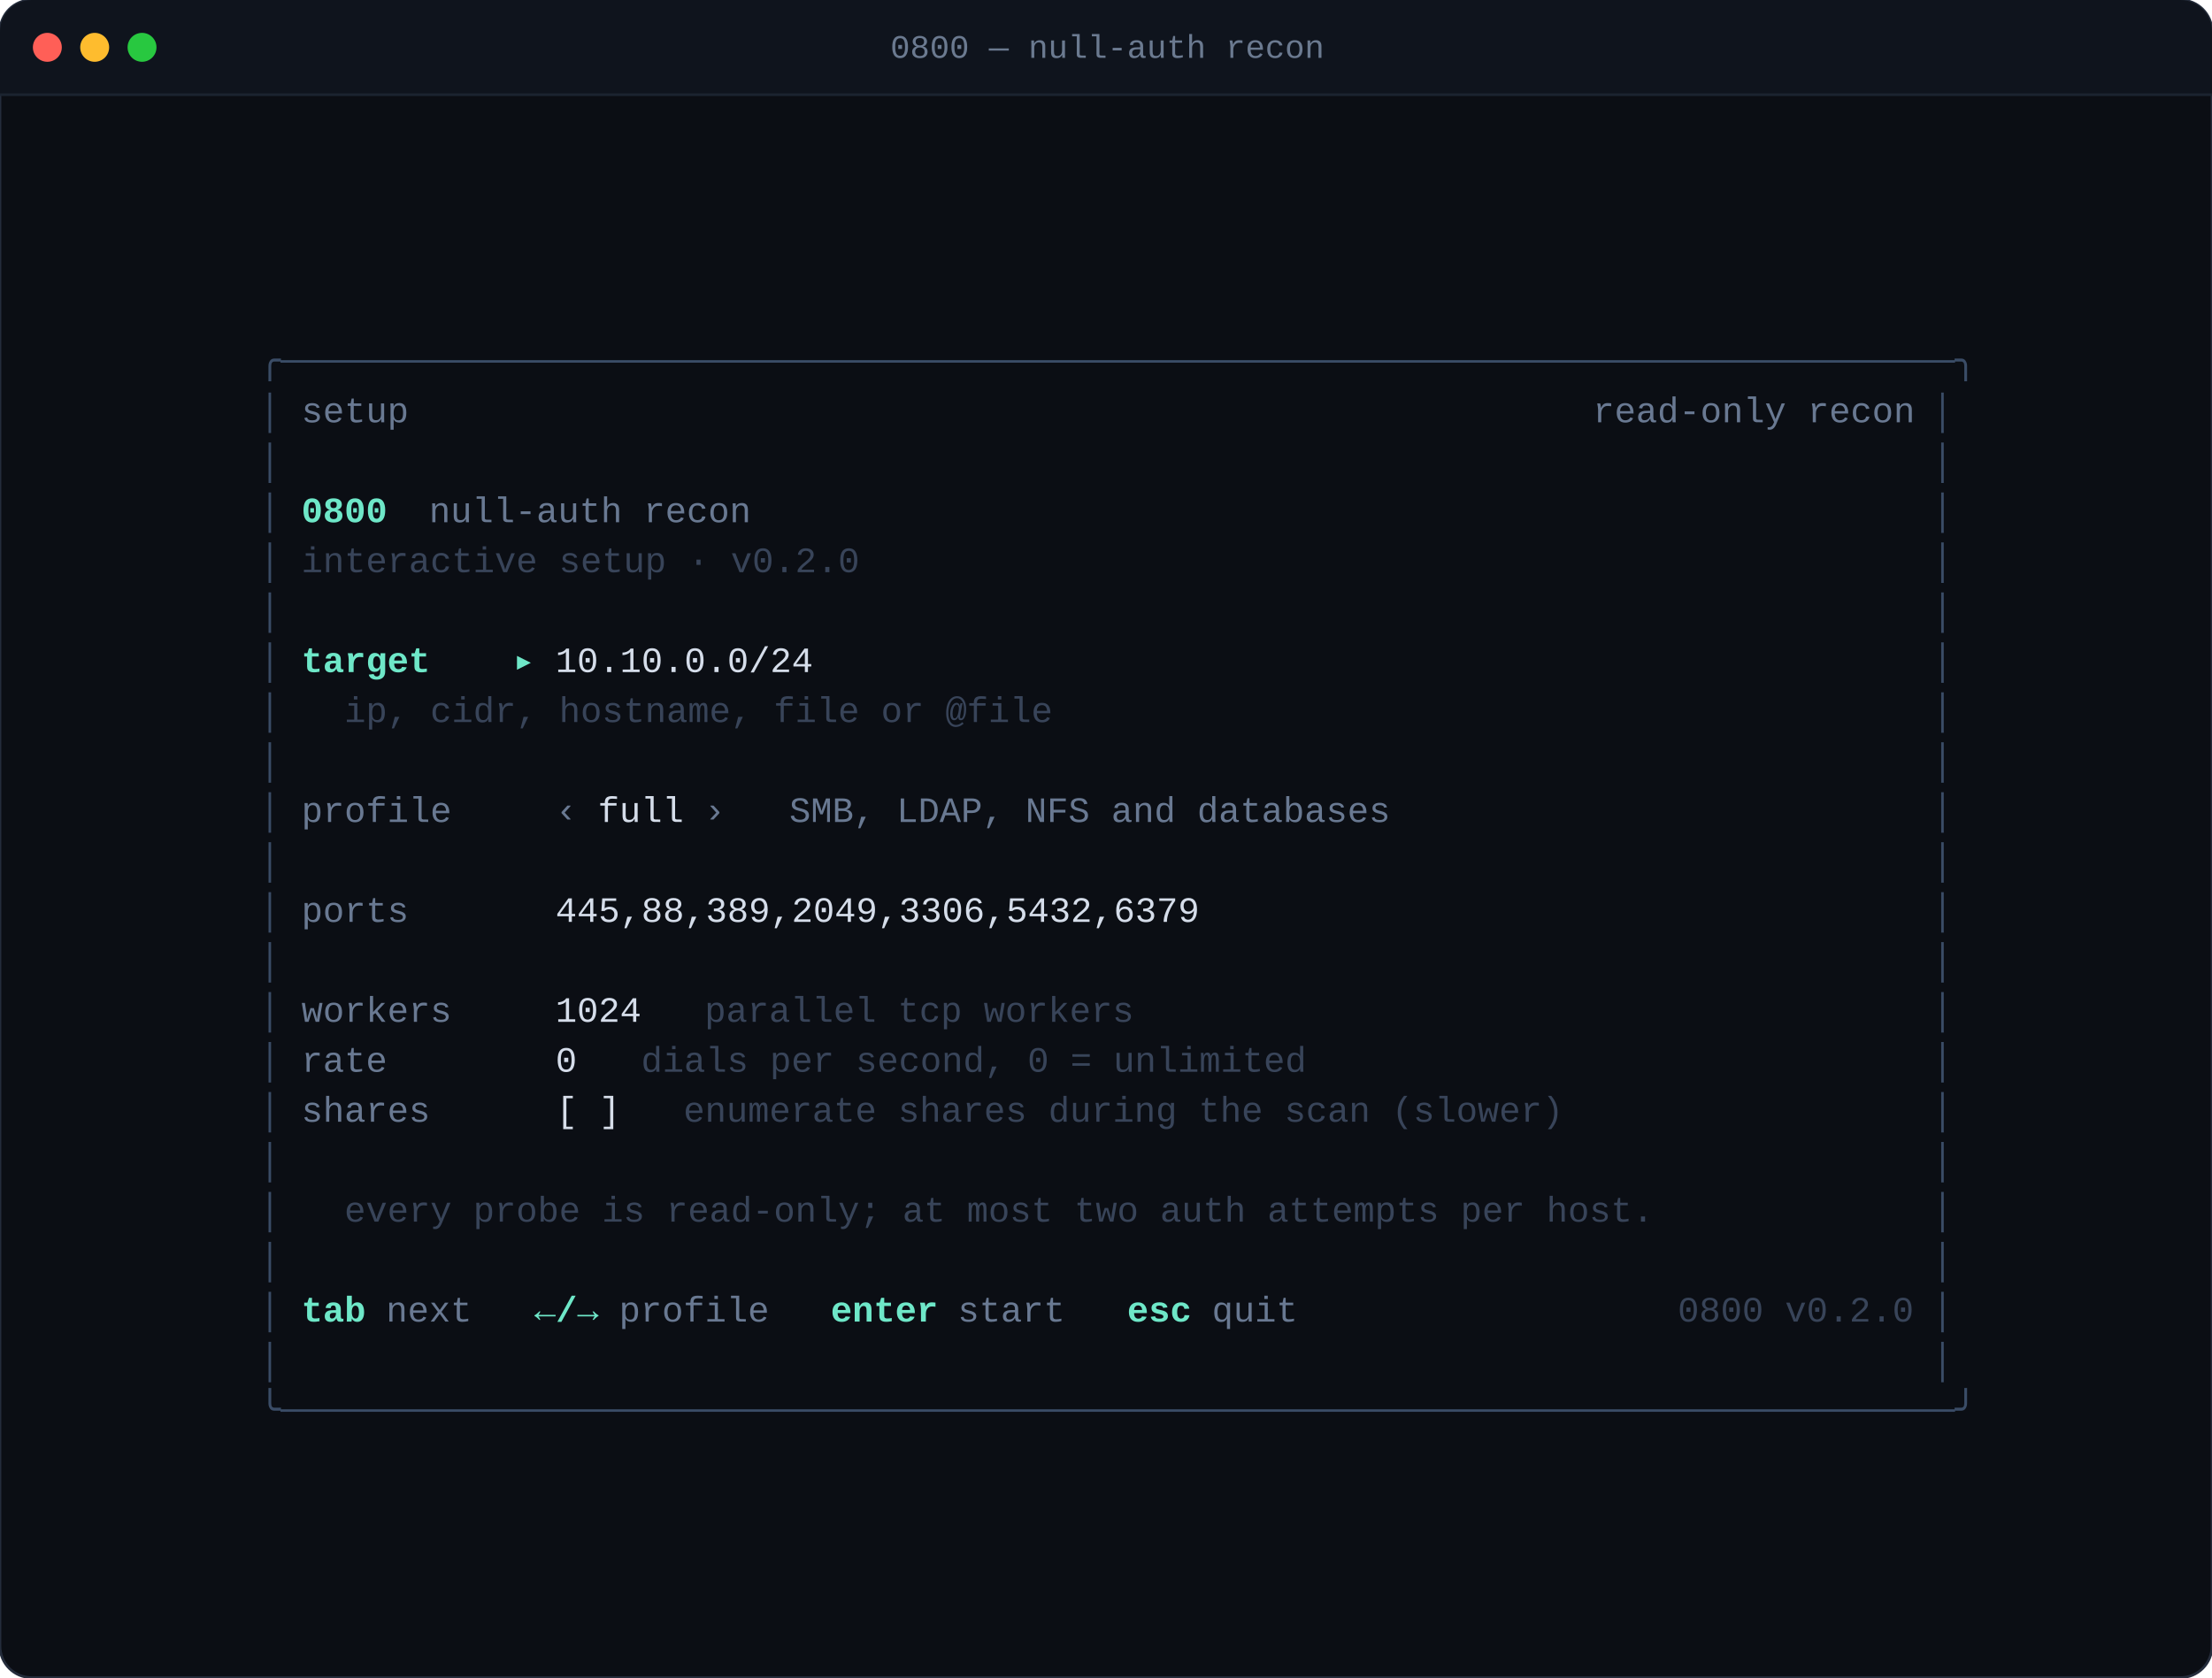
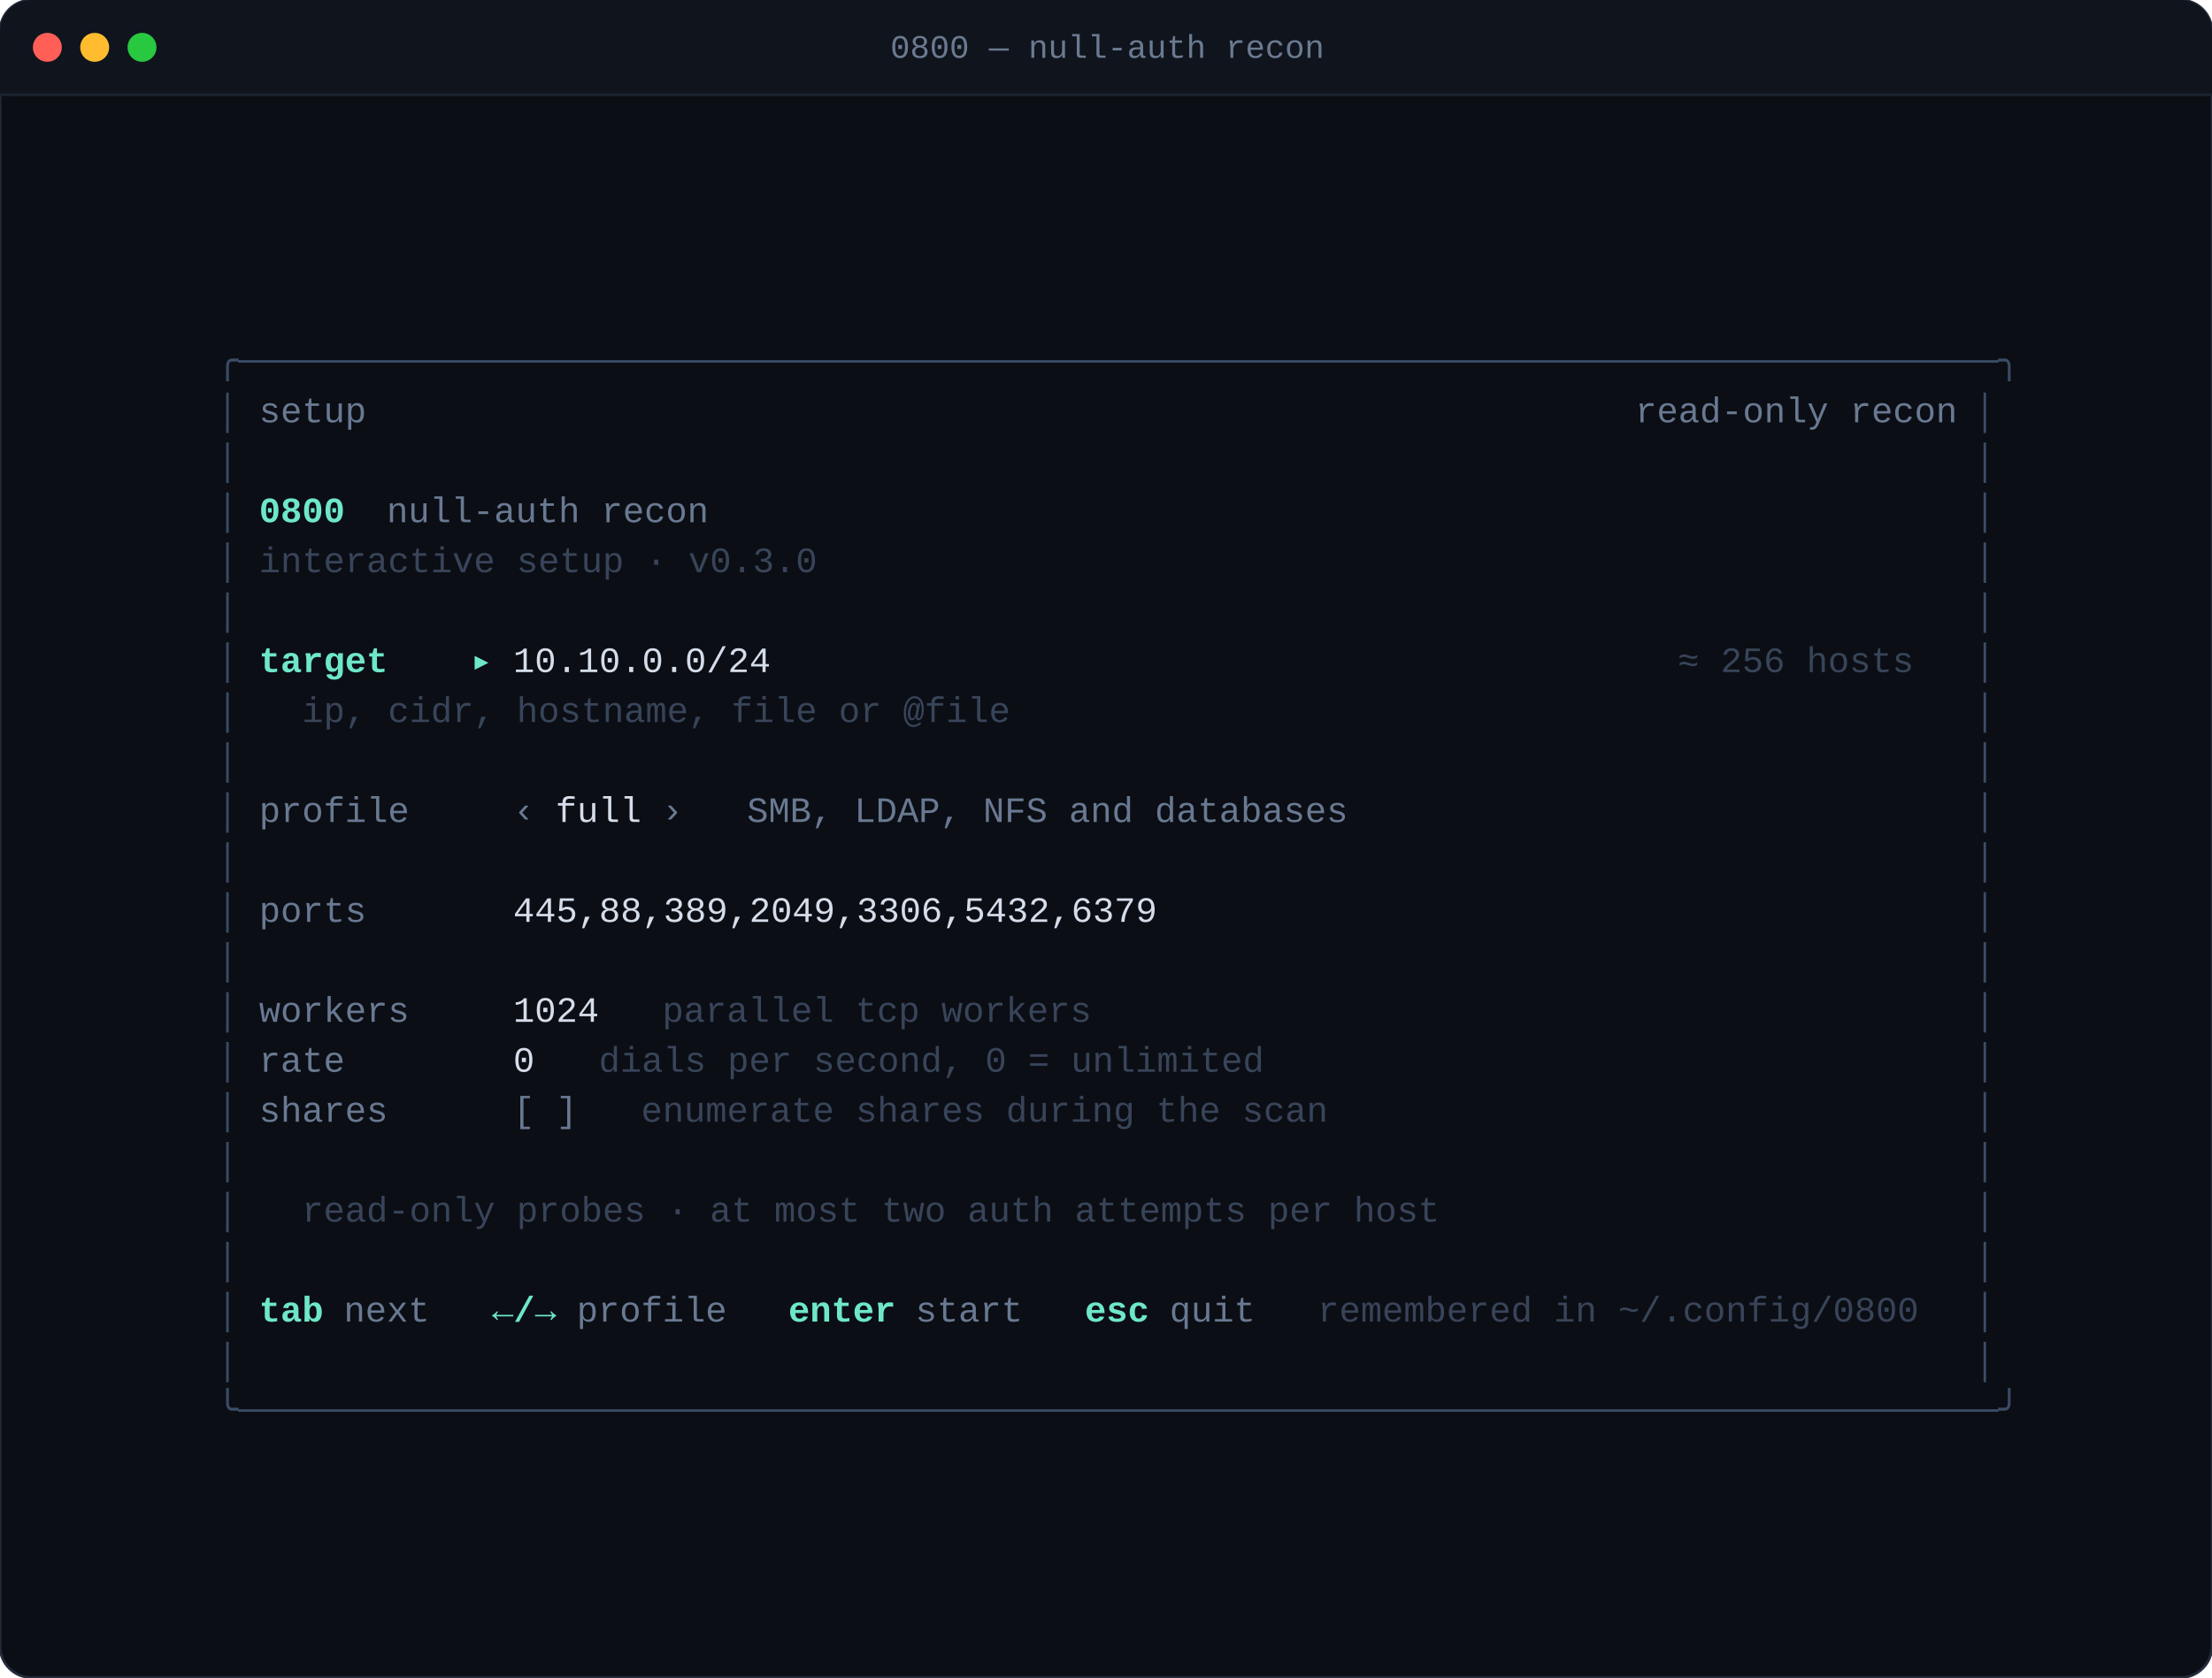
<svg xmlns="http://www.w3.org/2000/svg" width="841" height="638" viewBox="0 0 841 638" font-family="'JetBrains Mono','SFMono-Regular',Menlo,Consolas,'Liberation Mono',monospace">
  <defs>
    <clipPath id="c">
      <rect x="0" y="0" width="841.00" height="638.00" rx="12.00" />
    </clipPath>
  </defs>
  <rect width="841" height="638" rx="12" fill="#0B0E14" />
  <rect width="841" height="638" rx="12" fill="#0B0E14" stroke="#242C3B" stroke-width="1" />
  <g clip-path="url(#c)">
    <rect x="0" y="0" width="841" height="36" fill="#0F141D" />
    <line x1="0" y1="36" x2="841" y2="36" stroke="#1B2330" />
    <circle cx="18" cy="18" r="5.5" fill="#FF5F57" />
    <circle cx="36" cy="18" r="5.5" fill="#FEBC2E" />
    <circle cx="54" cy="18" r="5.5" fill="#28C840" />
    <text x="421" y="22" fill="#6B7A90" font-size="12.5" text-anchor="middle">0800 — null-auth recon</text>
  </g>
  <g clip-path="url(#c)">
    <text font-size="13.6">
-       <tspan x="98.50" y="141.60" fill="#3a4c66" textLength="644.00" lengthAdjust="spacingAndGlyphs" xml:space="preserve">╭──────────────────────────────────────────────────────────────────────────────╮</tspan>
+       <tspan x="82.40" y="141.60" fill="#3a4c66" textLength="676.20" lengthAdjust="spacingAndGlyphs" xml:space="preserve">╭──────────────────────────────────────────────────────────────────────────────────╮</tspan>
    </text>
    <text font-size="13.6">
-       <tspan x="98.50" y="160.60" fill="#3a4c66" textLength="8.05" lengthAdjust="spacingAndGlyphs" xml:space="preserve">│</tspan>
-       <tspan x="114.60" y="160.60" fill="#697992" textLength="40.25" lengthAdjust="spacingAndGlyphs" xml:space="preserve">setup</tspan>
-       <tspan x="605.65" y="160.60" fill="#697992" textLength="120.75" lengthAdjust="spacingAndGlyphs" xml:space="preserve">read-only recon</tspan>
-       <tspan x="734.45" y="160.60" fill="#3a4c66" textLength="8.05" lengthAdjust="spacingAndGlyphs" xml:space="preserve">│</tspan>
+       <tspan x="82.40" y="160.60" fill="#3a4c66" textLength="8.05" lengthAdjust="spacingAndGlyphs" xml:space="preserve">│</tspan>
+       <tspan x="98.50" y="160.60" fill="#697992" textLength="40.25" lengthAdjust="spacingAndGlyphs" xml:space="preserve">setup</tspan>
+       <tspan x="621.75" y="160.60" fill="#697992" textLength="120.75" lengthAdjust="spacingAndGlyphs" xml:space="preserve">read-only recon</tspan>
+       <tspan x="750.55" y="160.60" fill="#3a4c66" textLength="8.05" lengthAdjust="spacingAndGlyphs" xml:space="preserve">│</tspan>
    </text>
    <text font-size="13.6">
-       <tspan x="98.50" y="179.60" fill="#3a4c66" textLength="8.05" lengthAdjust="spacingAndGlyphs" xml:space="preserve">│</tspan>
-       <tspan x="734.45" y="179.60" fill="#3a4c66" textLength="8.05" lengthAdjust="spacingAndGlyphs" xml:space="preserve">│</tspan>
+       <tspan x="82.40" y="179.60" fill="#3a4c66" textLength="8.05" lengthAdjust="spacingAndGlyphs" xml:space="preserve">│</tspan>
+       <tspan x="750.55" y="179.60" fill="#3a4c66" textLength="8.05" lengthAdjust="spacingAndGlyphs" xml:space="preserve">│</tspan>
    </text>
    <text font-size="13.6">
-       <tspan x="98.50" y="198.60" fill="#3a4c66" textLength="8.05" lengthAdjust="spacingAndGlyphs" xml:space="preserve">│</tspan>
-       <tspan x="114.60" y="198.60" fill="#6ee7c8" font-weight="700" textLength="32.20" lengthAdjust="spacingAndGlyphs" xml:space="preserve">0800</tspan>
-       <tspan x="146.80" y="198.60" fill="#697992" textLength="136.85" lengthAdjust="spacingAndGlyphs" xml:space="preserve">  null-auth recon</tspan>
-       <tspan x="734.45" y="198.60" fill="#3a4c66" textLength="8.05" lengthAdjust="spacingAndGlyphs" xml:space="preserve">│</tspan>
+       <tspan x="82.40" y="198.60" fill="#3a4c66" textLength="8.05" lengthAdjust="spacingAndGlyphs" xml:space="preserve">│</tspan>
+       <tspan x="98.50" y="198.60" fill="#6ee7c8" font-weight="700" textLength="32.20" lengthAdjust="spacingAndGlyphs" xml:space="preserve">0800</tspan>
+       <tspan x="130.70" y="198.60" fill="#697992" textLength="136.85" lengthAdjust="spacingAndGlyphs" xml:space="preserve">  null-auth recon</tspan>
+       <tspan x="750.55" y="198.60" fill="#3a4c66" textLength="8.05" lengthAdjust="spacingAndGlyphs" xml:space="preserve">│</tspan>
    </text>
    <text font-size="13.6">
-       <tspan x="98.50" y="217.60" fill="#3a4c66" textLength="8.05" lengthAdjust="spacingAndGlyphs" xml:space="preserve">│</tspan>
-       <tspan x="114.60" y="217.60" fill="#384459" textLength="209.30" lengthAdjust="spacingAndGlyphs" xml:space="preserve">interactive setup · v0.2.0</tspan>
-       <tspan x="734.45" y="217.60" fill="#3a4c66" textLength="8.05" lengthAdjust="spacingAndGlyphs" xml:space="preserve">│</tspan>
+       <tspan x="82.40" y="217.60" fill="#3a4c66" textLength="8.05" lengthAdjust="spacingAndGlyphs" xml:space="preserve">│</tspan>
+       <tspan x="98.50" y="217.60" fill="#384459" textLength="209.30" lengthAdjust="spacingAndGlyphs" xml:space="preserve">interactive setup · v0.3.0</tspan>
+       <tspan x="750.55" y="217.60" fill="#3a4c66" textLength="8.05" lengthAdjust="spacingAndGlyphs" xml:space="preserve">│</tspan>
    </text>
    <text font-size="13.6">
-       <tspan x="98.50" y="236.60" fill="#3a4c66" textLength="8.05" lengthAdjust="spacingAndGlyphs" xml:space="preserve">│</tspan>
-       <tspan x="734.45" y="236.60" fill="#3a4c66" textLength="8.05" lengthAdjust="spacingAndGlyphs" xml:space="preserve">│</tspan>
+       <tspan x="82.40" y="236.60" fill="#3a4c66" textLength="8.05" lengthAdjust="spacingAndGlyphs" xml:space="preserve">│</tspan>
+       <tspan x="750.55" y="236.60" fill="#3a4c66" textLength="8.05" lengthAdjust="spacingAndGlyphs" xml:space="preserve">│</tspan>
    </text>
    <text font-size="13.6">
-       <tspan x="98.50" y="255.60" fill="#3a4c66" textLength="8.05" lengthAdjust="spacingAndGlyphs" xml:space="preserve">│</tspan>
-       <tspan x="114.60" y="255.60" fill="#6ee7c8" font-weight="700" textLength="80.50" lengthAdjust="spacingAndGlyphs" xml:space="preserve">target    </tspan>
-       <tspan x="195.10" y="255.60" fill="#6ee7c8" textLength="16.10" lengthAdjust="spacingAndGlyphs" xml:space="preserve">▸ </tspan>
-       <tspan x="211.20" y="255.60" fill="#d5ddea" textLength="96.60" lengthAdjust="spacingAndGlyphs" xml:space="preserve">10.10.0.0/24</tspan>
-       <tspan x="734.45" y="255.60" fill="#3a4c66" textLength="8.05" lengthAdjust="spacingAndGlyphs" xml:space="preserve">│</tspan>
+       <tspan x="82.40" y="255.60" fill="#3a4c66" textLength="8.05" lengthAdjust="spacingAndGlyphs" xml:space="preserve">│</tspan>
+       <tspan x="98.50" y="255.60" fill="#6ee7c8" font-weight="700" textLength="80.50" lengthAdjust="spacingAndGlyphs" xml:space="preserve">target    </tspan>
+       <tspan x="179.00" y="255.60" fill="#6ee7c8" textLength="16.10" lengthAdjust="spacingAndGlyphs" xml:space="preserve">▸ </tspan>
+       <tspan x="195.10" y="255.60" fill="#d5ddea" textLength="96.60" lengthAdjust="spacingAndGlyphs" xml:space="preserve">10.10.0.0/24</tspan>
+       <tspan x="637.85" y="255.60" fill="#384459" textLength="88.55" lengthAdjust="spacingAndGlyphs" xml:space="preserve">≈ 256 hosts</tspan>
+       <tspan x="750.55" y="255.60" fill="#3a4c66" textLength="8.05" lengthAdjust="spacingAndGlyphs" xml:space="preserve">│</tspan>
    </text>
    <text font-size="13.6">
-       <tspan x="98.50" y="274.60" fill="#3a4c66" textLength="8.05" lengthAdjust="spacingAndGlyphs" xml:space="preserve">│</tspan>
-       <tspan x="114.60" y="274.60" fill="#384459" textLength="281.75" lengthAdjust="spacingAndGlyphs" xml:space="preserve">  ip, cidr, hostname, file or @file</tspan>
-       <tspan x="734.45" y="274.60" fill="#3a4c66" textLength="8.05" lengthAdjust="spacingAndGlyphs" xml:space="preserve">│</tspan>
+       <tspan x="82.40" y="274.60" fill="#3a4c66" textLength="8.05" lengthAdjust="spacingAndGlyphs" xml:space="preserve">│</tspan>
+       <tspan x="98.50" y="274.60" fill="#384459" textLength="281.75" lengthAdjust="spacingAndGlyphs" xml:space="preserve">  ip, cidr, hostname, file or @file</tspan>
+       <tspan x="750.55" y="274.60" fill="#3a4c66" textLength="8.05" lengthAdjust="spacingAndGlyphs" xml:space="preserve">│</tspan>
    </text>
    <text font-size="13.6">
-       <tspan x="98.50" y="293.60" fill="#3a4c66" textLength="8.05" lengthAdjust="spacingAndGlyphs" xml:space="preserve">│</tspan>
-       <tspan x="734.45" y="293.60" fill="#3a4c66" textLength="8.05" lengthAdjust="spacingAndGlyphs" xml:space="preserve">│</tspan>
+       <tspan x="82.40" y="293.60" fill="#3a4c66" textLength="8.05" lengthAdjust="spacingAndGlyphs" xml:space="preserve">│</tspan>
+       <tspan x="750.55" y="293.60" fill="#3a4c66" textLength="8.05" lengthAdjust="spacingAndGlyphs" xml:space="preserve">│</tspan>
    </text>
    <text font-size="13.6">
-       <tspan x="98.50" y="312.60" fill="#3a4c66" textLength="8.05" lengthAdjust="spacingAndGlyphs" xml:space="preserve">│</tspan>
-       <tspan x="114.60" y="312.60" fill="#697992" textLength="80.50" lengthAdjust="spacingAndGlyphs" xml:space="preserve">profile   </tspan>
-       <tspan x="211.20" y="312.60" fill="#697992" textLength="16.10" lengthAdjust="spacingAndGlyphs" xml:space="preserve">‹ </tspan>
-       <tspan x="227.30" y="312.60" fill="#d5ddea" textLength="32.20" lengthAdjust="spacingAndGlyphs" xml:space="preserve">full</tspan>
-       <tspan x="259.50" y="312.60" fill="#697992" textLength="16.10" lengthAdjust="spacingAndGlyphs" xml:space="preserve"> ›</tspan>
-       <tspan x="275.60" y="312.60" fill="#697992" textLength="249.55" lengthAdjust="spacingAndGlyphs" xml:space="preserve">   SMB, LDAP, NFS and databases</tspan>
-       <tspan x="734.45" y="312.60" fill="#3a4c66" textLength="8.05" lengthAdjust="spacingAndGlyphs" xml:space="preserve">│</tspan>
+       <tspan x="82.40" y="312.60" fill="#3a4c66" textLength="8.05" lengthAdjust="spacingAndGlyphs" xml:space="preserve">│</tspan>
+       <tspan x="98.50" y="312.60" fill="#697992" textLength="80.50" lengthAdjust="spacingAndGlyphs" xml:space="preserve">profile   </tspan>
+       <tspan x="195.10" y="312.60" fill="#697992" textLength="16.10" lengthAdjust="spacingAndGlyphs" xml:space="preserve">‹ </tspan>
+       <tspan x="211.20" y="312.60" fill="#d5ddea" textLength="32.20" lengthAdjust="spacingAndGlyphs" xml:space="preserve">full</tspan>
+       <tspan x="243.40" y="312.60" fill="#697992" textLength="16.10" lengthAdjust="spacingAndGlyphs" xml:space="preserve"> ›</tspan>
+       <tspan x="259.50" y="312.60" fill="#697992" textLength="249.55" lengthAdjust="spacingAndGlyphs" xml:space="preserve">   SMB, LDAP, NFS and databases</tspan>
+       <tspan x="750.55" y="312.60" fill="#3a4c66" textLength="8.05" lengthAdjust="spacingAndGlyphs" xml:space="preserve">│</tspan>
    </text>
    <text font-size="13.6">
-       <tspan x="98.50" y="331.60" fill="#3a4c66" textLength="8.05" lengthAdjust="spacingAndGlyphs" xml:space="preserve">│</tspan>
-       <tspan x="734.45" y="331.60" fill="#3a4c66" textLength="8.05" lengthAdjust="spacingAndGlyphs" xml:space="preserve">│</tspan>
+       <tspan x="82.40" y="331.60" fill="#3a4c66" textLength="8.05" lengthAdjust="spacingAndGlyphs" xml:space="preserve">│</tspan>
+       <tspan x="750.55" y="331.60" fill="#3a4c66" textLength="8.05" lengthAdjust="spacingAndGlyphs" xml:space="preserve">│</tspan>
    </text>
    <text font-size="13.6">
-       <tspan x="98.50" y="350.60" fill="#3a4c66" textLength="8.05" lengthAdjust="spacingAndGlyphs" xml:space="preserve">│</tspan>
-       <tspan x="114.60" y="350.60" fill="#697992" textLength="80.50" lengthAdjust="spacingAndGlyphs" xml:space="preserve">ports     </tspan>
-       <tspan x="211.20" y="350.60" fill="#d5ddea" textLength="241.50" lengthAdjust="spacingAndGlyphs" xml:space="preserve">445,88,389,2049,3306,5432,6379</tspan>
-       <tspan x="734.45" y="350.60" fill="#3a4c66" textLength="8.05" lengthAdjust="spacingAndGlyphs" xml:space="preserve">│</tspan>
+       <tspan x="82.40" y="350.60" fill="#3a4c66" textLength="8.05" lengthAdjust="spacingAndGlyphs" xml:space="preserve">│</tspan>
+       <tspan x="98.50" y="350.60" fill="#697992" textLength="80.50" lengthAdjust="spacingAndGlyphs" xml:space="preserve">ports     </tspan>
+       <tspan x="195.10" y="350.60" fill="#d5ddea" textLength="241.50" lengthAdjust="spacingAndGlyphs" xml:space="preserve">445,88,389,2049,3306,5432,6379</tspan>
+       <tspan x="750.55" y="350.60" fill="#3a4c66" textLength="8.05" lengthAdjust="spacingAndGlyphs" xml:space="preserve">│</tspan>
    </text>
    <text font-size="13.6">
-       <tspan x="98.50" y="369.60" fill="#3a4c66" textLength="8.05" lengthAdjust="spacingAndGlyphs" xml:space="preserve">│</tspan>
-       <tspan x="734.45" y="369.60" fill="#3a4c66" textLength="8.05" lengthAdjust="spacingAndGlyphs" xml:space="preserve">│</tspan>
+       <tspan x="82.40" y="369.60" fill="#3a4c66" textLength="8.05" lengthAdjust="spacingAndGlyphs" xml:space="preserve">│</tspan>
+       <tspan x="750.55" y="369.60" fill="#3a4c66" textLength="8.05" lengthAdjust="spacingAndGlyphs" xml:space="preserve">│</tspan>
    </text>
    <text font-size="13.6">
-       <tspan x="98.50" y="388.60" fill="#3a4c66" textLength="8.05" lengthAdjust="spacingAndGlyphs" xml:space="preserve">│</tspan>
-       <tspan x="114.60" y="388.60" fill="#697992" textLength="80.50" lengthAdjust="spacingAndGlyphs" xml:space="preserve">workers   </tspan>
-       <tspan x="211.20" y="388.60" fill="#d5ddea" textLength="32.20" lengthAdjust="spacingAndGlyphs" xml:space="preserve">1024</tspan>
-       <tspan x="243.40" y="388.60" fill="#384459" textLength="185.15" lengthAdjust="spacingAndGlyphs" xml:space="preserve">   parallel tcp workers</tspan>
-       <tspan x="734.45" y="388.60" fill="#3a4c66" textLength="8.05" lengthAdjust="spacingAndGlyphs" xml:space="preserve">│</tspan>
+       <tspan x="82.40" y="388.60" fill="#3a4c66" textLength="8.05" lengthAdjust="spacingAndGlyphs" xml:space="preserve">│</tspan>
+       <tspan x="98.50" y="388.60" fill="#697992" textLength="80.50" lengthAdjust="spacingAndGlyphs" xml:space="preserve">workers   </tspan>
+       <tspan x="195.10" y="388.60" fill="#d5ddea" textLength="32.20" lengthAdjust="spacingAndGlyphs" xml:space="preserve">1024</tspan>
+       <tspan x="227.30" y="388.60" fill="#384459" textLength="185.15" lengthAdjust="spacingAndGlyphs" xml:space="preserve">   parallel tcp workers</tspan>
+       <tspan x="750.55" y="388.60" fill="#3a4c66" textLength="8.05" lengthAdjust="spacingAndGlyphs" xml:space="preserve">│</tspan>
    </text>
    <text font-size="13.6">
-       <tspan x="98.50" y="407.60" fill="#3a4c66" textLength="8.05" lengthAdjust="spacingAndGlyphs" xml:space="preserve">│</tspan>
-       <tspan x="114.60" y="407.60" fill="#697992" textLength="80.50" lengthAdjust="spacingAndGlyphs" xml:space="preserve">rate      </tspan>
-       <tspan x="211.20" y="407.60" fill="#d5ddea" textLength="8.05" lengthAdjust="spacingAndGlyphs" xml:space="preserve">0</tspan>
-       <tspan x="219.25" y="407.60" fill="#384459" textLength="273.70" lengthAdjust="spacingAndGlyphs" xml:space="preserve">   dials per second, 0 = unlimited</tspan>
-       <tspan x="734.45" y="407.60" fill="#3a4c66" textLength="8.05" lengthAdjust="spacingAndGlyphs" xml:space="preserve">│</tspan>
+       <tspan x="82.40" y="407.60" fill="#3a4c66" textLength="8.05" lengthAdjust="spacingAndGlyphs" xml:space="preserve">│</tspan>
+       <tspan x="98.50" y="407.60" fill="#697992" textLength="80.50" lengthAdjust="spacingAndGlyphs" xml:space="preserve">rate      </tspan>
+       <tspan x="195.10" y="407.60" fill="#d5ddea" textLength="8.05" lengthAdjust="spacingAndGlyphs" xml:space="preserve">0</tspan>
+       <tspan x="203.15" y="407.60" fill="#384459" textLength="273.70" lengthAdjust="spacingAndGlyphs" xml:space="preserve">   dials per second, 0 = unlimited</tspan>
+       <tspan x="750.55" y="407.60" fill="#3a4c66" textLength="8.05" lengthAdjust="spacingAndGlyphs" xml:space="preserve">│</tspan>
    </text>
    <text font-size="13.6">
-       <tspan x="98.50" y="426.60" fill="#3a4c66" textLength="8.05" lengthAdjust="spacingAndGlyphs" xml:space="preserve">│</tspan>
-       <tspan x="114.60" y="426.60" fill="#697992" textLength="80.50" lengthAdjust="spacingAndGlyphs" xml:space="preserve">shares    </tspan>
-       <tspan x="195.10" y="426.60" fill="#D7DEEA" textLength="40.25" lengthAdjust="spacingAndGlyphs" xml:space="preserve">  [ ]</tspan>
-       <tspan x="235.35" y="426.60" fill="#384459" textLength="354.20" lengthAdjust="spacingAndGlyphs" xml:space="preserve">   enumerate shares during the scan (slower)</tspan>
-       <tspan x="734.45" y="426.60" fill="#3a4c66" textLength="8.05" lengthAdjust="spacingAndGlyphs" xml:space="preserve">│</tspan>
+       <tspan x="82.40" y="426.60" fill="#3a4c66" textLength="8.05" lengthAdjust="spacingAndGlyphs" xml:space="preserve">│</tspan>
+       <tspan x="98.50" y="426.60" fill="#697992" textLength="80.50" lengthAdjust="spacingAndGlyphs" xml:space="preserve">shares    </tspan>
+       <tspan x="195.10" y="426.60" fill="#697992" textLength="24.15" lengthAdjust="spacingAndGlyphs" xml:space="preserve">[ ]</tspan>
+       <tspan x="219.25" y="426.60" fill="#384459" textLength="281.75" lengthAdjust="spacingAndGlyphs" xml:space="preserve">   enumerate shares during the scan</tspan>
+       <tspan x="750.55" y="426.60" fill="#3a4c66" textLength="8.05" lengthAdjust="spacingAndGlyphs" xml:space="preserve">│</tspan>
    </text>
    <text font-size="13.6">
-       <tspan x="98.50" y="445.60" fill="#3a4c66" textLength="8.05" lengthAdjust="spacingAndGlyphs" xml:space="preserve">│</tspan>
-       <tspan x="734.45" y="445.60" fill="#3a4c66" textLength="8.05" lengthAdjust="spacingAndGlyphs" xml:space="preserve">│</tspan>
+       <tspan x="82.40" y="445.60" fill="#3a4c66" textLength="8.05" lengthAdjust="spacingAndGlyphs" xml:space="preserve">│</tspan>
+       <tspan x="750.55" y="445.60" fill="#3a4c66" textLength="8.05" lengthAdjust="spacingAndGlyphs" xml:space="preserve">│</tspan>
    </text>
    <text font-size="13.6">
-       <tspan x="98.50" y="464.60" fill="#3a4c66" textLength="8.05" lengthAdjust="spacingAndGlyphs" xml:space="preserve">│</tspan>
-       <tspan x="114.60" y="464.60" fill="#384459" textLength="507.15" lengthAdjust="spacingAndGlyphs" xml:space="preserve">  every probe is read-only; at most two auth attempts per host.</tspan>
-       <tspan x="734.45" y="464.60" fill="#3a4c66" textLength="8.05" lengthAdjust="spacingAndGlyphs" xml:space="preserve">│</tspan>
+       <tspan x="82.40" y="464.60" fill="#3a4c66" textLength="8.05" lengthAdjust="spacingAndGlyphs" xml:space="preserve">│</tspan>
+       <tspan x="98.50" y="464.60" fill="#384459" textLength="442.75" lengthAdjust="spacingAndGlyphs" xml:space="preserve">  read-only probes · at most two auth attempts per host</tspan>
+       <tspan x="750.55" y="464.60" fill="#3a4c66" textLength="8.05" lengthAdjust="spacingAndGlyphs" xml:space="preserve">│</tspan>
    </text>
    <text font-size="13.6">
-       <tspan x="98.50" y="483.60" fill="#3a4c66" textLength="8.05" lengthAdjust="spacingAndGlyphs" xml:space="preserve">│</tspan>
-       <tspan x="734.45" y="483.60" fill="#3a4c66" textLength="8.05" lengthAdjust="spacingAndGlyphs" xml:space="preserve">│</tspan>
+       <tspan x="82.40" y="483.60" fill="#3a4c66" textLength="8.05" lengthAdjust="spacingAndGlyphs" xml:space="preserve">│</tspan>
+       <tspan x="750.55" y="483.60" fill="#3a4c66" textLength="8.05" lengthAdjust="spacingAndGlyphs" xml:space="preserve">│</tspan>
    </text>
    <text font-size="13.6">
-       <tspan x="98.50" y="502.60" fill="#3a4c66" textLength="8.05" lengthAdjust="spacingAndGlyphs" xml:space="preserve">│</tspan>
-       <tspan x="114.60" y="502.60" fill="#6ee7c8" font-weight="700" textLength="24.15" lengthAdjust="spacingAndGlyphs" xml:space="preserve">tab</tspan>
-       <tspan x="146.80" y="502.60" fill="#697992" textLength="32.20" lengthAdjust="spacingAndGlyphs" xml:space="preserve">next</tspan>
-       <tspan x="203.15" y="502.60" fill="#6ee7c8" font-weight="700" textLength="24.15" lengthAdjust="spacingAndGlyphs" xml:space="preserve">←/→</tspan>
-       <tspan x="235.35" y="502.60" fill="#697992" textLength="56.35" lengthAdjust="spacingAndGlyphs" xml:space="preserve">profile</tspan>
-       <tspan x="315.85" y="502.60" fill="#6ee7c8" font-weight="700" textLength="40.25" lengthAdjust="spacingAndGlyphs" xml:space="preserve">enter</tspan>
-       <tspan x="364.15" y="502.60" fill="#697992" textLength="40.25" lengthAdjust="spacingAndGlyphs" xml:space="preserve">start</tspan>
-       <tspan x="428.55" y="502.60" fill="#6ee7c8" font-weight="700" textLength="24.15" lengthAdjust="spacingAndGlyphs" xml:space="preserve">esc</tspan>
-       <tspan x="460.75" y="502.60" fill="#697992" textLength="32.20" lengthAdjust="spacingAndGlyphs" xml:space="preserve">quit</tspan>
-       <tspan x="637.85" y="502.60" fill="#384459" textLength="88.55" lengthAdjust="spacingAndGlyphs" xml:space="preserve">0800 v0.2.0</tspan>
-       <tspan x="734.45" y="502.60" fill="#3a4c66" textLength="8.05" lengthAdjust="spacingAndGlyphs" xml:space="preserve">│</tspan>
+       <tspan x="82.40" y="502.60" fill="#3a4c66" textLength="8.05" lengthAdjust="spacingAndGlyphs" xml:space="preserve">│</tspan>
+       <tspan x="98.50" y="502.60" fill="#6ee7c8" font-weight="700" textLength="24.15" lengthAdjust="spacingAndGlyphs" xml:space="preserve">tab</tspan>
+       <tspan x="130.70" y="502.60" fill="#697992" textLength="32.20" lengthAdjust="spacingAndGlyphs" xml:space="preserve">next</tspan>
+       <tspan x="187.05" y="502.60" fill="#6ee7c8" font-weight="700" textLength="24.15" lengthAdjust="spacingAndGlyphs" xml:space="preserve">←/→</tspan>
+       <tspan x="219.25" y="502.60" fill="#697992" textLength="56.35" lengthAdjust="spacingAndGlyphs" xml:space="preserve">profile</tspan>
+       <tspan x="299.75" y="502.60" fill="#6ee7c8" font-weight="700" textLength="40.25" lengthAdjust="spacingAndGlyphs" xml:space="preserve">enter</tspan>
+       <tspan x="348.05" y="502.60" fill="#697992" textLength="40.25" lengthAdjust="spacingAndGlyphs" xml:space="preserve">start</tspan>
+       <tspan x="412.45" y="502.60" fill="#6ee7c8" font-weight="700" textLength="24.15" lengthAdjust="spacingAndGlyphs" xml:space="preserve">esc</tspan>
+       <tspan x="444.65" y="502.60" fill="#697992" textLength="32.20" lengthAdjust="spacingAndGlyphs" xml:space="preserve">quit</tspan>
+       <tspan x="501.00" y="502.60" fill="#384459" textLength="225.40" lengthAdjust="spacingAndGlyphs" xml:space="preserve">remembered in ~/.config/0800</tspan>
+       <tspan x="750.55" y="502.60" fill="#3a4c66" textLength="8.05" lengthAdjust="spacingAndGlyphs" xml:space="preserve">│</tspan>
    </text>
    <text font-size="13.6">
-       <tspan x="98.50" y="521.60" fill="#3a4c66" textLength="8.05" lengthAdjust="spacingAndGlyphs" xml:space="preserve">│</tspan>
-       <tspan x="734.45" y="521.60" fill="#3a4c66" textLength="8.05" lengthAdjust="spacingAndGlyphs" xml:space="preserve">│</tspan>
+       <tspan x="82.40" y="521.60" fill="#3a4c66" textLength="8.05" lengthAdjust="spacingAndGlyphs" xml:space="preserve">│</tspan>
+       <tspan x="750.55" y="521.60" fill="#3a4c66" textLength="8.05" lengthAdjust="spacingAndGlyphs" xml:space="preserve">│</tspan>
    </text>
    <text font-size="13.6">
-       <tspan x="98.50" y="540.60" fill="#3a4c66" textLength="644.00" lengthAdjust="spacingAndGlyphs" xml:space="preserve">╰──────────────────────────────────────────────────────────────────────────────╯</tspan>
+       <tspan x="82.40" y="540.60" fill="#3a4c66" textLength="676.20" lengthAdjust="spacingAndGlyphs" xml:space="preserve">╰──────────────────────────────────────────────────────────────────────────────────╯</tspan>
    </text>
  </g>
</svg>
